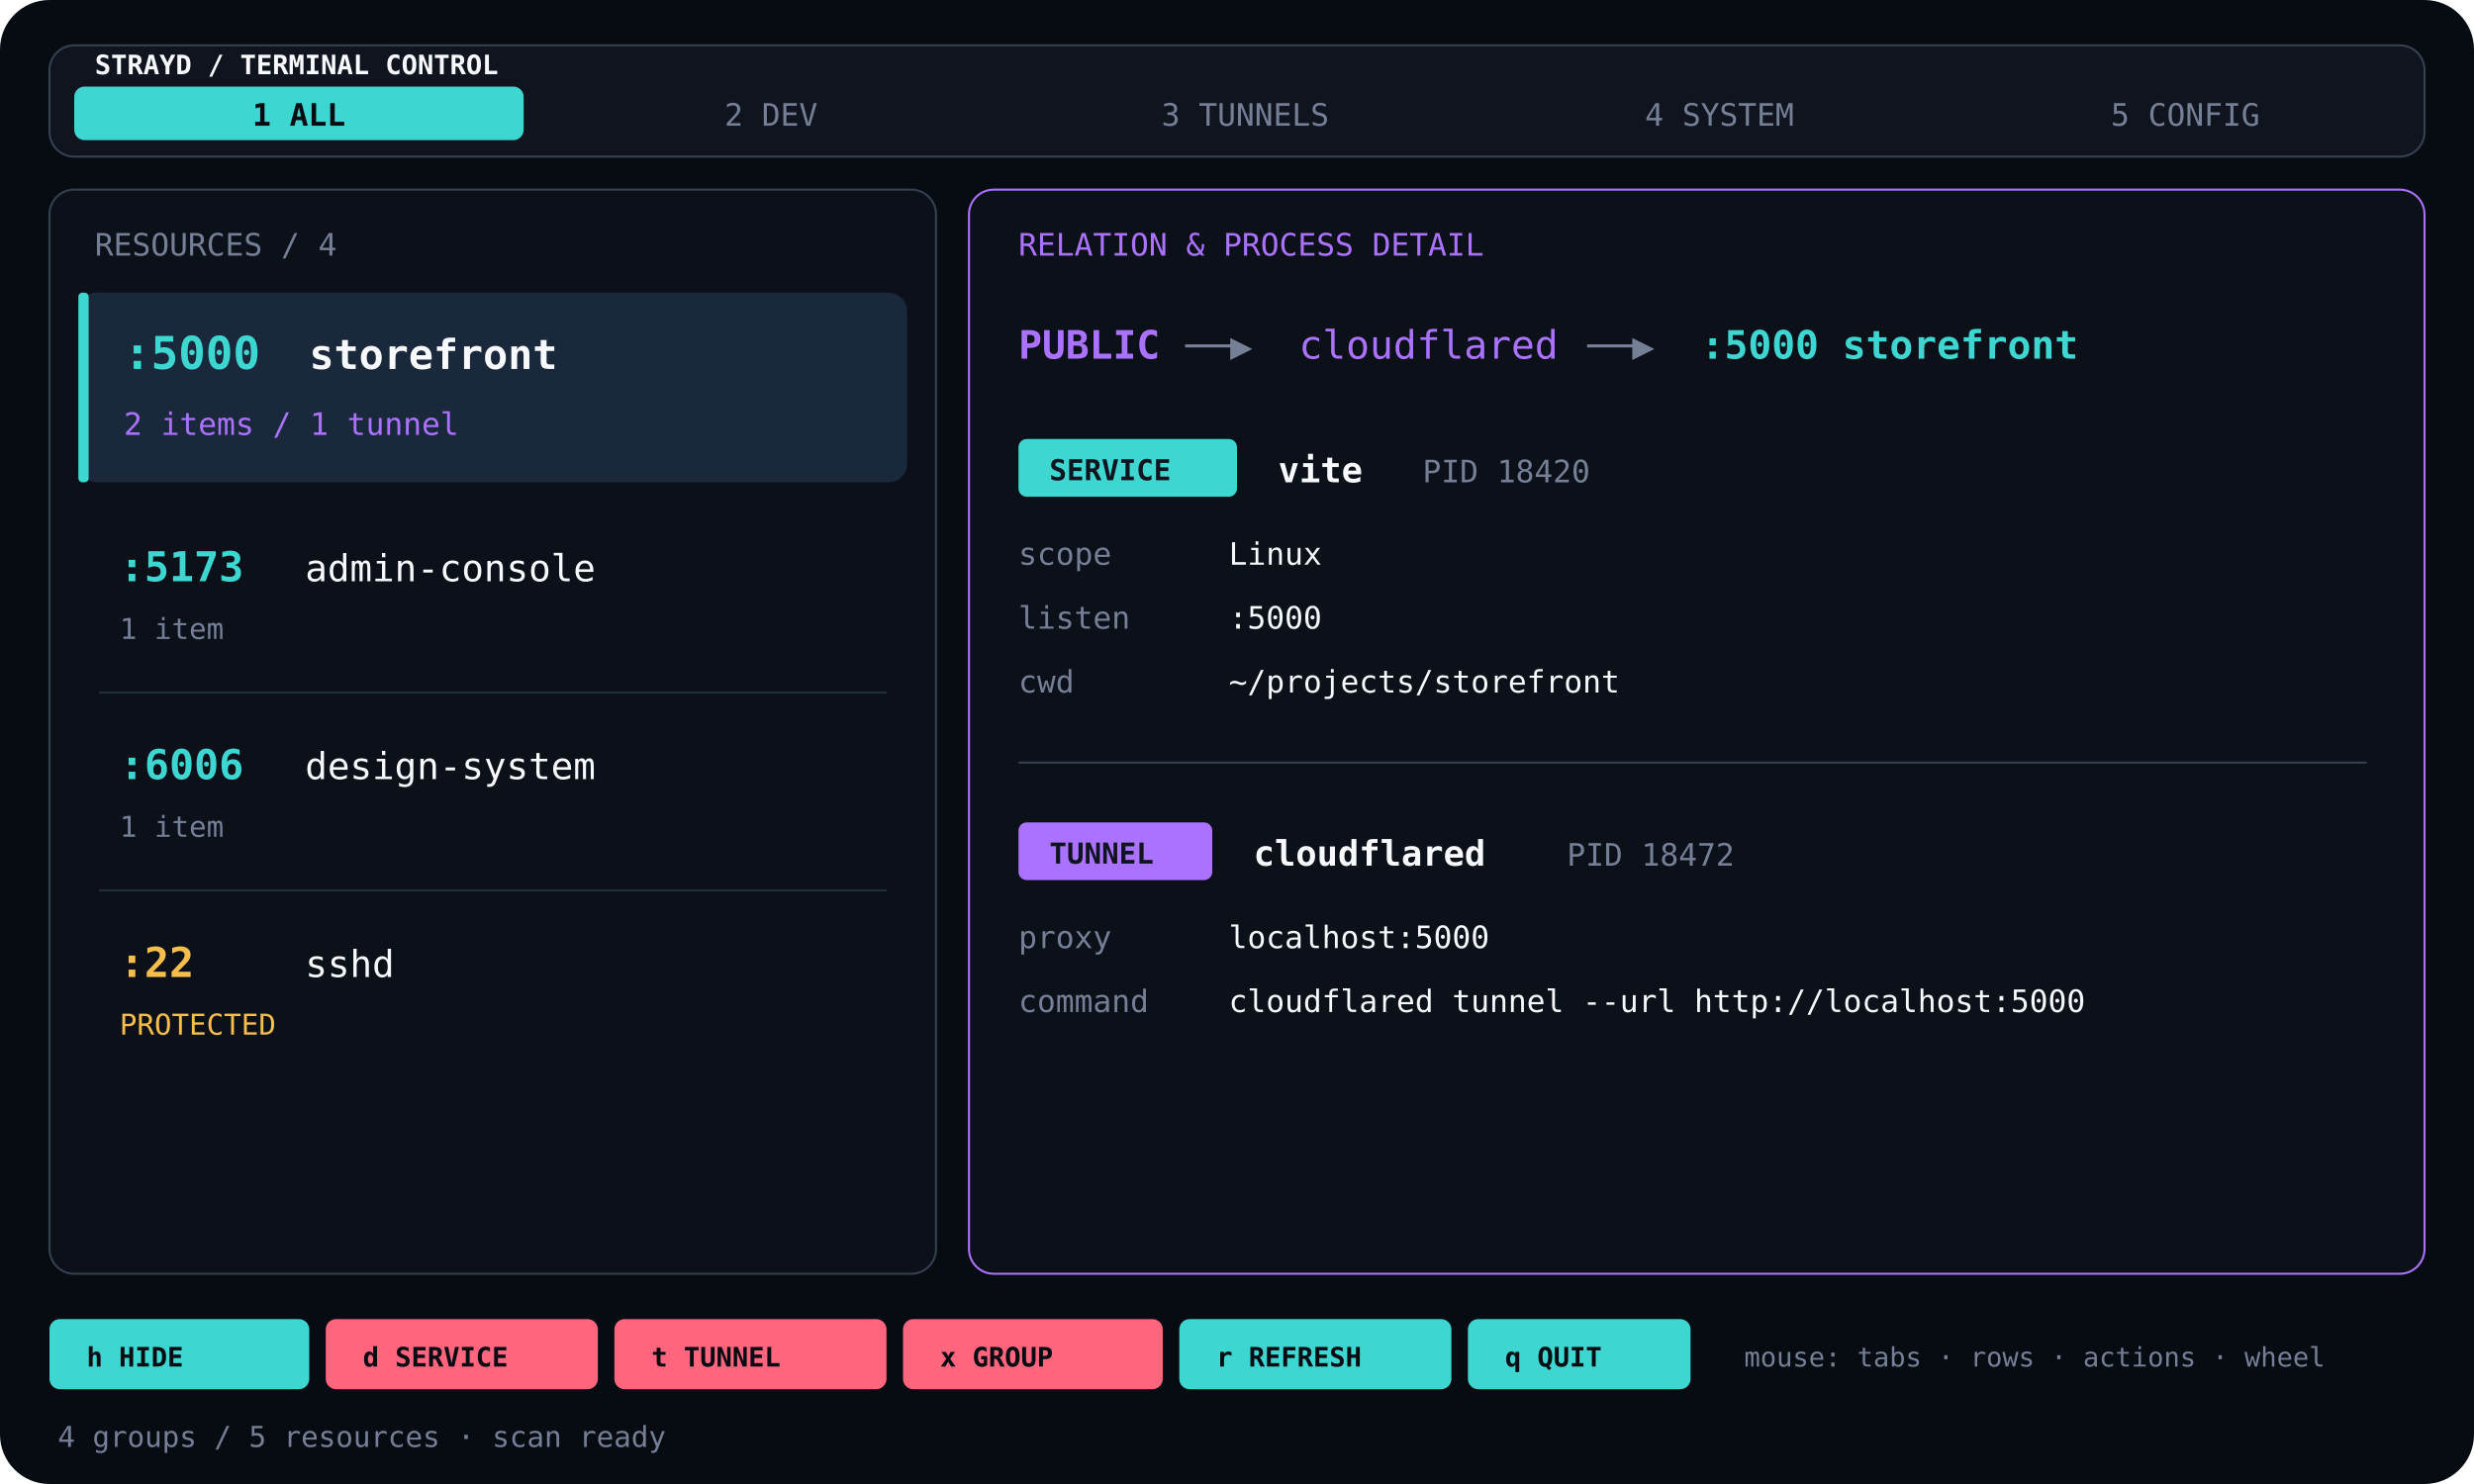
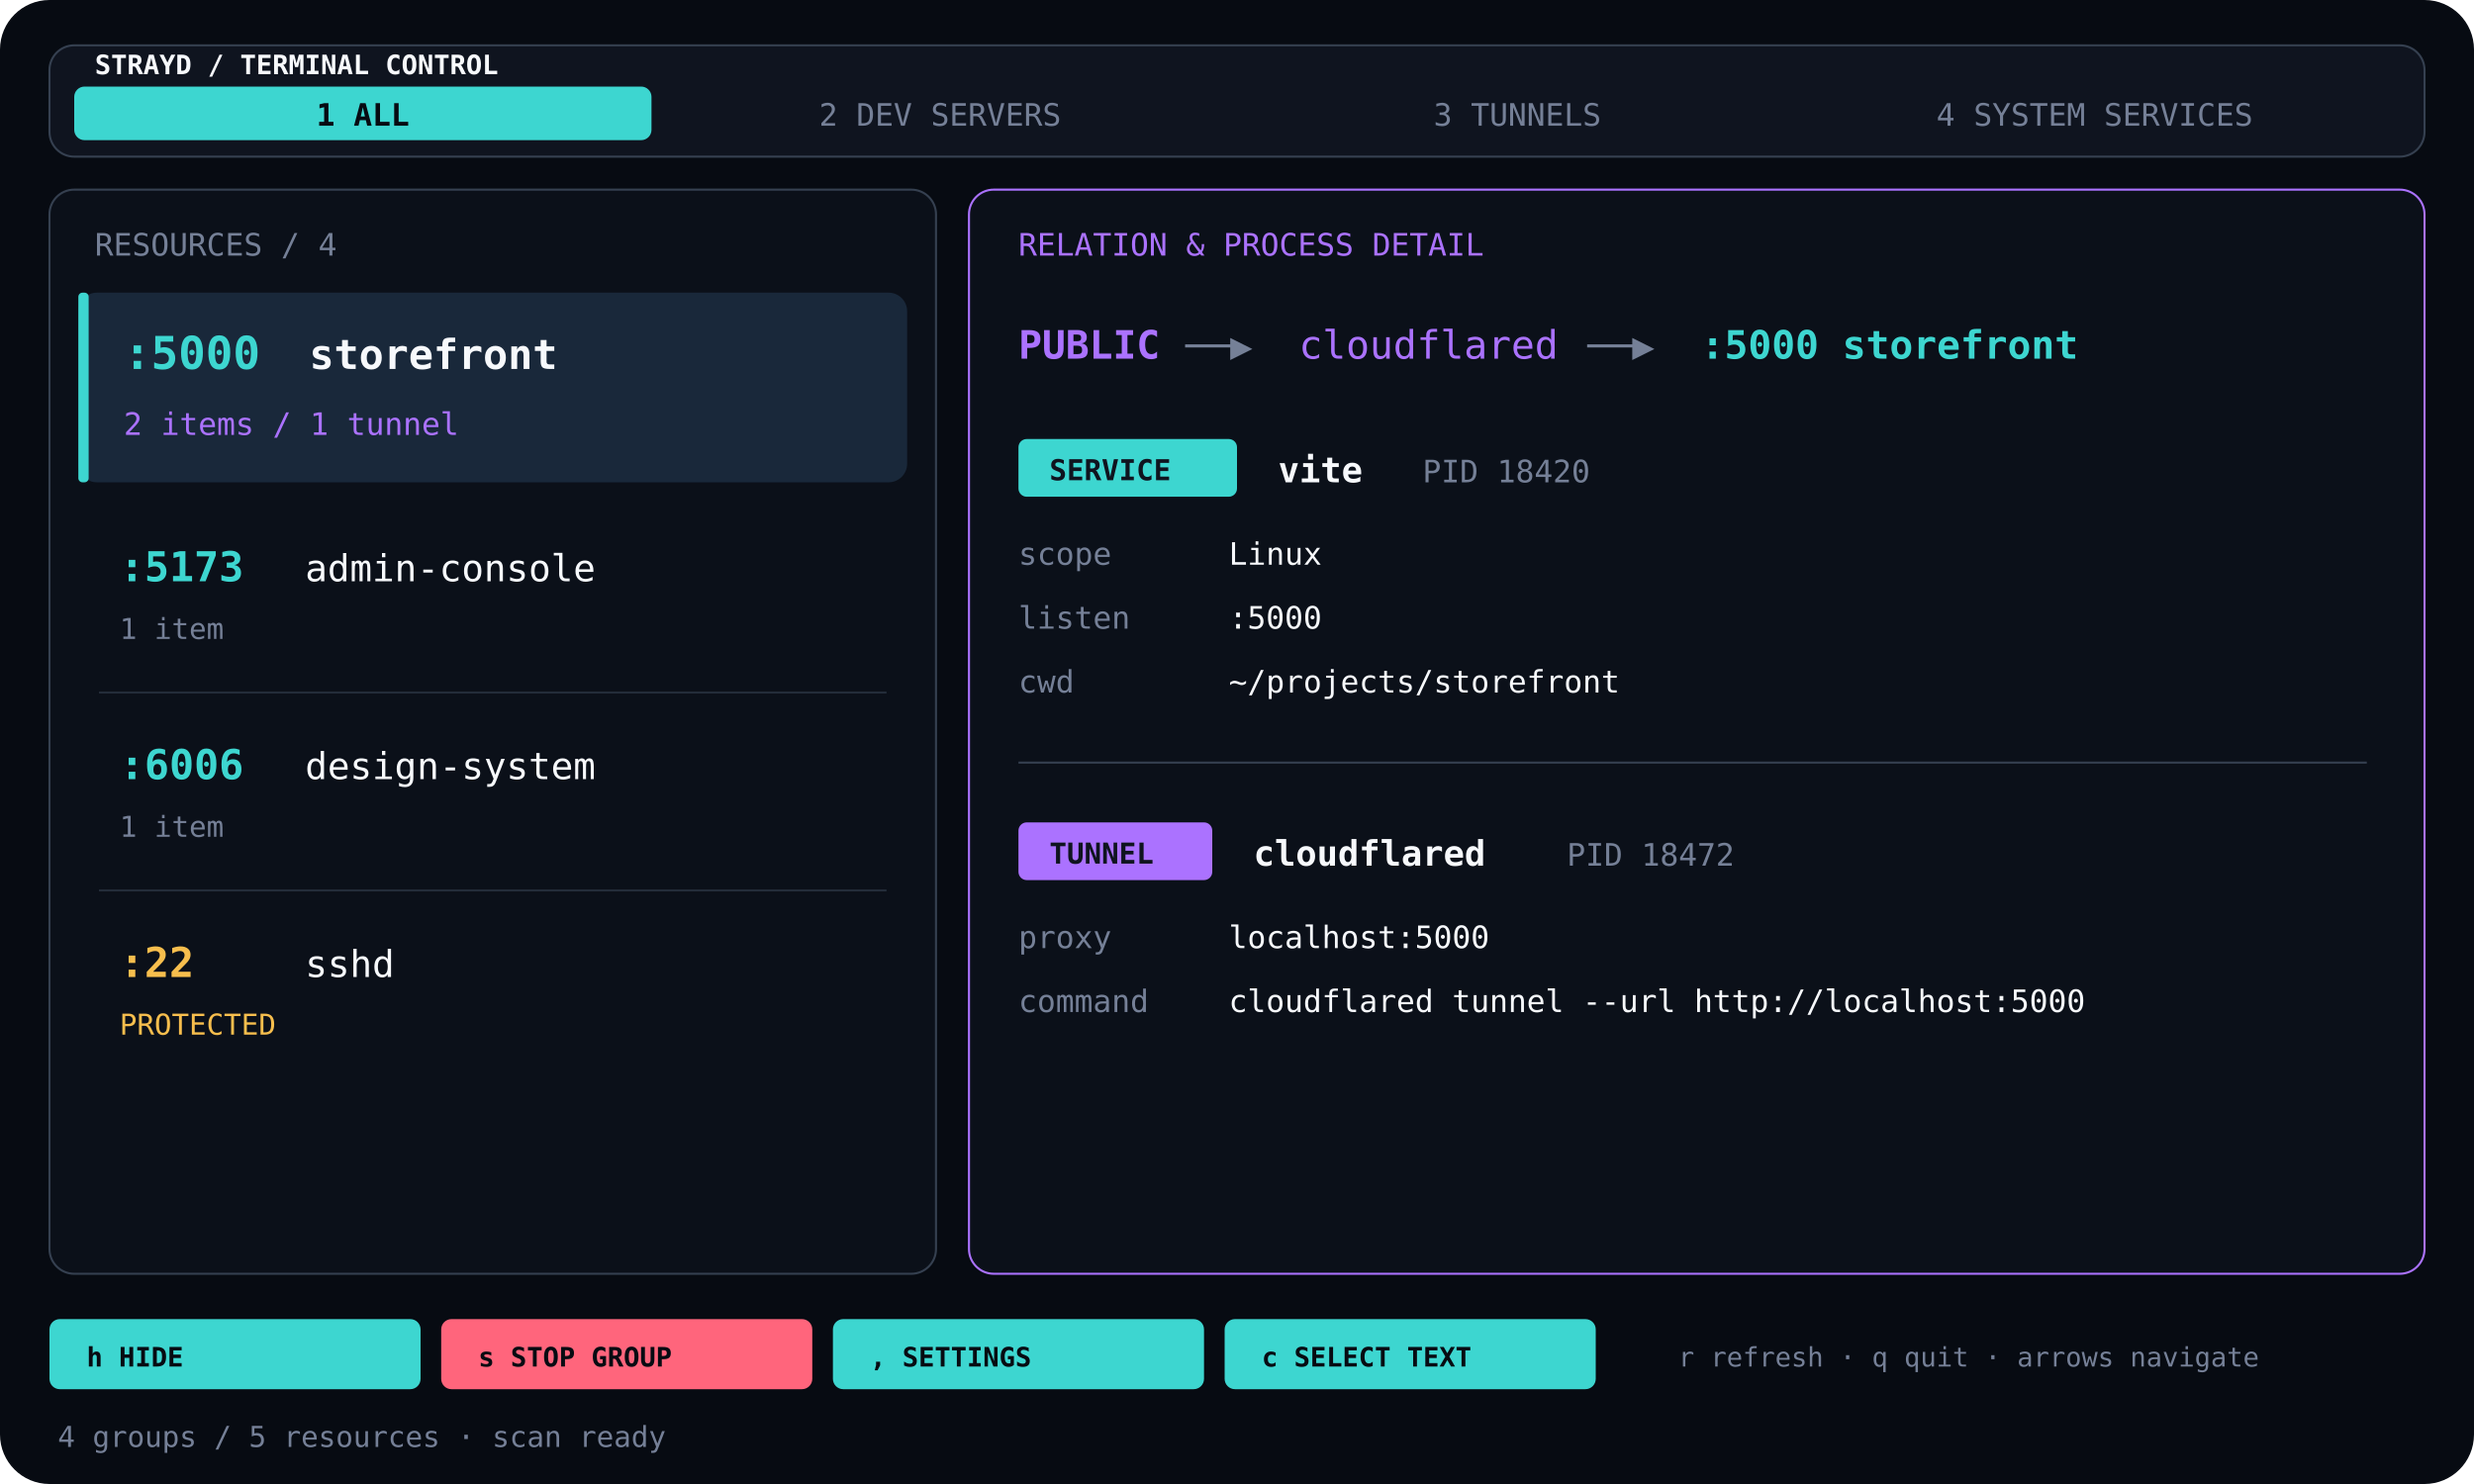
<svg xmlns="http://www.w3.org/2000/svg" width="1200" height="720" viewBox="0 0 1200 720" role="img" aria-labelledby="title desc">
  <rect width="1200" height="720" rx="24" fill="#070b12" />
  <rect x="24" y="22" width="1152" height="54" rx="12" fill="#0f141f" stroke="#354050" />
  <text x="46" y="36" fill="#f7f9fc" font-family="ui-monospace, SFMono-Regular, Menlo, Consolas, monospace" font-size="13" font-weight="700">STRAYD / TERMINAL CONTROL</text>
-   <rect x="36" y="42" width="218" height="26" rx="5" fill="#3dd6d0" />
-   <text x="145" y="61" text-anchor="middle" fill="#070b12" font-family="ui-monospace, SFMono-Regular, Menlo, Consolas, monospace" font-size="15" font-weight="700">1   ALL</text>
-   <text x="374" y="61" text-anchor="middle" fill="#758097" font-family="ui-monospace, SFMono-Regular, Menlo, Consolas, monospace" font-size="15">2   DEV</text>
-   <text x="604" y="61" text-anchor="middle" fill="#758097" font-family="ui-monospace, SFMono-Regular, Menlo, Consolas, monospace" font-size="15">3   TUNNELS</text>
-   <text x="834" y="61" text-anchor="middle" fill="#758097" font-family="ui-monospace, SFMono-Regular, Menlo, Consolas, monospace" font-size="15">4   SYSTEM</text>
-   <text x="1060" y="61" text-anchor="middle" fill="#758097" font-family="ui-monospace, SFMono-Regular, Menlo, Consolas, monospace" font-size="15">5   CONFIG</text>
+   <rect x="36" y="42" width="280" height="26" rx="5" fill="#3dd6d0" />
+   <text x="176" y="61" text-anchor="middle" fill="#070b12" font-family="ui-monospace, SFMono-Regular, Menlo, Consolas, monospace" font-size="15" font-weight="700">1   ALL</text>
+   <text x="456" y="61" text-anchor="middle" fill="#758097" font-family="ui-monospace, SFMono-Regular, Menlo, Consolas, monospace" font-size="15">2   DEV SERVERS</text>
+   <text x="736" y="61" text-anchor="middle" fill="#758097" font-family="ui-monospace, SFMono-Regular, Menlo, Consolas, monospace" font-size="15">3   TUNNELS</text>
+   <text x="1016" y="61" text-anchor="middle" fill="#758097" font-family="ui-monospace, SFMono-Regular, Menlo, Consolas, monospace" font-size="15">4   SYSTEM SERVICES</text>
  <rect x="24" y="92" width="430" height="526" rx="12" fill="#0b1019" stroke="#354050" />
  <text x="46" y="124" fill="#758097" font-family="ui-monospace, SFMono-Regular, Menlo, Consolas, monospace" font-size="15">RESOURCES / 4</text>
  <rect x="38" y="142" width="402" height="92" rx="9" fill="#19283a" />
  <rect x="38" y="142" width="5" height="92" rx="2" fill="#3dd6d0" />
  <text x="60" y="179" fill="#3dd6d0" font-family="ui-monospace, SFMono-Regular, Menlo, Consolas, monospace" font-size="22" font-weight="700">:5000</text>
  <text x="150" y="179" fill="#f7f9fc" font-family="ui-monospace, SFMono-Regular, Menlo, Consolas, monospace" font-size="20" font-weight="700">storefront</text>
  <text x="60" y="211" fill="#ab72ff" font-family="ui-monospace, SFMono-Regular, Menlo, Consolas, monospace" font-size="15">2 items / 1 tunnel</text>
  <text x="58" y="282" fill="#3dd6d0" font-family="ui-monospace, SFMono-Regular, Menlo, Consolas, monospace" font-size="20" font-weight="700">:5173</text>
  <text x="148" y="282" fill="#f7f9fc" font-family="ui-monospace, SFMono-Regular, Menlo, Consolas, monospace" font-size="18">admin-console</text>
  <text x="58" y="310" fill="#758097" font-family="ui-monospace, SFMono-Regular, Menlo, Consolas, monospace" font-size="14">1 item</text>
  <line x1="48" y1="336" x2="430" y2="336" stroke="#232c39" />
  <text x="58" y="378" fill="#3dd6d0" font-family="ui-monospace, SFMono-Regular, Menlo, Consolas, monospace" font-size="20" font-weight="700">:6006</text>
  <text x="148" y="378" fill="#f7f9fc" font-family="ui-monospace, SFMono-Regular, Menlo, Consolas, monospace" font-size="18">design-system</text>
  <text x="58" y="406" fill="#758097" font-family="ui-monospace, SFMono-Regular, Menlo, Consolas, monospace" font-size="14">1 item</text>
  <line x1="48" y1="432" x2="430" y2="432" stroke="#232c39" />
  <text x="58" y="474" fill="#f7be4d" font-family="ui-monospace, SFMono-Regular, Menlo, Consolas, monospace" font-size="20" font-weight="700">:22</text>
  <text x="148" y="474" fill="#f7f9fc" font-family="ui-monospace, SFMono-Regular, Menlo, Consolas, monospace" font-size="18">sshd</text>
  <text x="58" y="502" fill="#f7be4d" font-family="ui-monospace, SFMono-Regular, Menlo, Consolas, monospace" font-size="14">PROTECTED</text>
  <rect x="470" y="92" width="706" height="526" rx="12" fill="#0b1019" stroke="#ab72ff" />
  <text x="494" y="124" fill="#ab72ff" font-family="ui-monospace, SFMono-Regular, Menlo, Consolas, monospace" font-size="15">RELATION &amp; PROCESS DETAIL</text>
  <text x="494" y="174" fill="#ab72ff" font-family="ui-monospace, SFMono-Regular, Menlo, Consolas, monospace" font-size="19" font-weight="700">PUBLIC</text>
  <text x="575" y="174" fill="#758097" font-family="ui-monospace, SFMono-Regular, Menlo, Consolas, monospace" font-size="18">──▶</text>
  <text x="630" y="174" fill="#ab72ff" font-family="ui-monospace, SFMono-Regular, Menlo, Consolas, monospace" font-size="19">cloudflared</text>
  <text x="770" y="174" fill="#758097" font-family="ui-monospace, SFMono-Regular, Menlo, Consolas, monospace" font-size="18">──▶</text>
  <text x="825" y="174" fill="#3dd6d0" font-family="ui-monospace, SFMono-Regular, Menlo, Consolas, monospace" font-size="19" font-weight="700">:5000 storefront</text>
  <rect x="494" y="213" width="106" height="28" rx="4" fill="#3dd6d0" />
  <text x="509" y="233" fill="#0f141f" font-family="ui-monospace, SFMono-Regular, Menlo, Consolas, monospace" font-size="14" font-weight="700">SERVICE</text>
  <text x="620" y="234" fill="#f7f9fc" font-family="ui-monospace, SFMono-Regular, Menlo, Consolas, monospace" font-size="17" font-weight="700">vite</text>
  <text x="690" y="234" fill="#758097" font-family="ui-monospace, SFMono-Regular, Menlo, Consolas, monospace" font-size="15">PID 18420</text>
  <text x="494" y="274" fill="#758097" font-family="ui-monospace, SFMono-Regular, Menlo, Consolas, monospace" font-size="15">scope</text>
  <text x="596" y="274" fill="#f7f9fc" font-family="ui-monospace, SFMono-Regular, Menlo, Consolas, monospace" font-size="15">Linux</text>
  <text x="494" y="305" fill="#758097" font-family="ui-monospace, SFMono-Regular, Menlo, Consolas, monospace" font-size="15">listen</text>
  <text x="596" y="305" fill="#f7f9fc" font-family="ui-monospace, SFMono-Regular, Menlo, Consolas, monospace" font-size="15">:5000</text>
  <text x="494" y="336" fill="#758097" font-family="ui-monospace, SFMono-Regular, Menlo, Consolas, monospace" font-size="15">cwd</text>
  <text x="596" y="336" fill="#f7f9fc" font-family="ui-monospace, SFMono-Regular, Menlo, Consolas, monospace" font-size="15">~/projects/storefront</text>
  <line x1="494" y1="370" x2="1148" y2="370" stroke="#354050" />
  <rect x="494" y="399" width="94" height="28" rx="4" fill="#ab72ff" />
  <text x="509" y="419" fill="#0f141f" font-family="ui-monospace, SFMono-Regular, Menlo, Consolas, monospace" font-size="14" font-weight="700">TUNNEL</text>
  <text x="608" y="420" fill="#f7f9fc" font-family="ui-monospace, SFMono-Regular, Menlo, Consolas, monospace" font-size="17" font-weight="700">cloudflared</text>
  <text x="760" y="420" fill="#758097" font-family="ui-monospace, SFMono-Regular, Menlo, Consolas, monospace" font-size="15">PID 18472</text>
  <text x="494" y="460" fill="#758097" font-family="ui-monospace, SFMono-Regular, Menlo, Consolas, monospace" font-size="15">proxy</text>
  <text x="596" y="460" fill="#f7f9fc" font-family="ui-monospace, SFMono-Regular, Menlo, Consolas, monospace" font-size="15">localhost:5000</text>
  <text x="494" y="491" fill="#758097" font-family="ui-monospace, SFMono-Regular, Menlo, Consolas, monospace" font-size="15">command</text>
  <text x="596" y="491" fill="#f7f9fc" font-family="ui-monospace, SFMono-Regular, Menlo, Consolas, monospace" font-size="15">cloudflared tunnel --url http://localhost:5000</text>
-   <rect x="24" y="640" width="126" height="34" rx="5" fill="#3dd6d0" />
+   <rect x="24" y="640" width="180" height="34" rx="5" fill="#3dd6d0" />
  <text x="42" y="663" fill="#070b12" font-family="ui-monospace, SFMono-Regular, Menlo, Consolas, monospace" font-size="13" font-weight="700">h     HIDE</text>
-   <rect x="158" y="640" width="132" height="34" rx="5" fill="#ff657c" />
-   <text x="176" y="663" fill="#070b12" font-family="ui-monospace, SFMono-Regular, Menlo, Consolas, monospace" font-size="13" font-weight="700">d     SERVICE</text>
-   <rect x="298" y="640" width="132" height="34" rx="5" fill="#ff657c" />
-   <text x="316" y="663" fill="#070b12" font-family="ui-monospace, SFMono-Regular, Menlo, Consolas, monospace" font-size="13" font-weight="700">t     TUNNEL</text>
-   <rect x="438" y="640" width="126" height="34" rx="5" fill="#ff657c" />
-   <text x="456" y="663" fill="#070b12" font-family="ui-monospace, SFMono-Regular, Menlo, Consolas, monospace" font-size="13" font-weight="700">x     GROUP</text>
-   <rect x="572" y="640" width="132" height="34" rx="5" fill="#3dd6d0" />
-   <text x="590" y="663" fill="#070b12" font-family="ui-monospace, SFMono-Regular, Menlo, Consolas, monospace" font-size="13" font-weight="700">r     REFRESH</text>
-   <rect x="712" y="640" width="108" height="34" rx="5" fill="#3dd6d0" />
-   <text x="730" y="663" fill="#070b12" font-family="ui-monospace, SFMono-Regular, Menlo, Consolas, monospace" font-size="13" font-weight="700">q     QUIT</text>
-   <text x="846" y="663" fill="#758097" font-family="ui-monospace, SFMono-Regular, Menlo, Consolas, monospace" font-size="13">mouse: tabs · rows · actions · wheel</text>
+   <rect x="214" y="640" width="180" height="34" rx="5" fill="#ff657c" />
+   <text x="232" y="663" fill="#070b12" font-family="ui-monospace, SFMono-Regular, Menlo, Consolas, monospace" font-size="13" font-weight="700">s     STOP GROUP</text>
+   <rect x="404" y="640" width="180" height="34" rx="5" fill="#3dd6d0" />
+   <text x="422" y="663" fill="#070b12" font-family="ui-monospace, SFMono-Regular, Menlo, Consolas, monospace" font-size="13" font-weight="700">,     SETTINGS</text>
+   <rect x="594" y="640" width="180" height="34" rx="5" fill="#3dd6d0" />
+   <text x="612" y="663" fill="#070b12" font-family="ui-monospace, SFMono-Regular, Menlo, Consolas, monospace" font-size="13" font-weight="700">c     SELECT TEXT</text>
+   <text x="814" y="663" fill="#758097" font-family="ui-monospace, SFMono-Regular, Menlo, Consolas, monospace" font-size="13">r refresh · q quit · arrows navigate</text>
  <text x="28" y="702" fill="#758097" font-family="ui-monospace, SFMono-Regular, Menlo, Consolas, monospace" font-size="14">4 groups / 5 resources · scan ready</text>
</svg>
